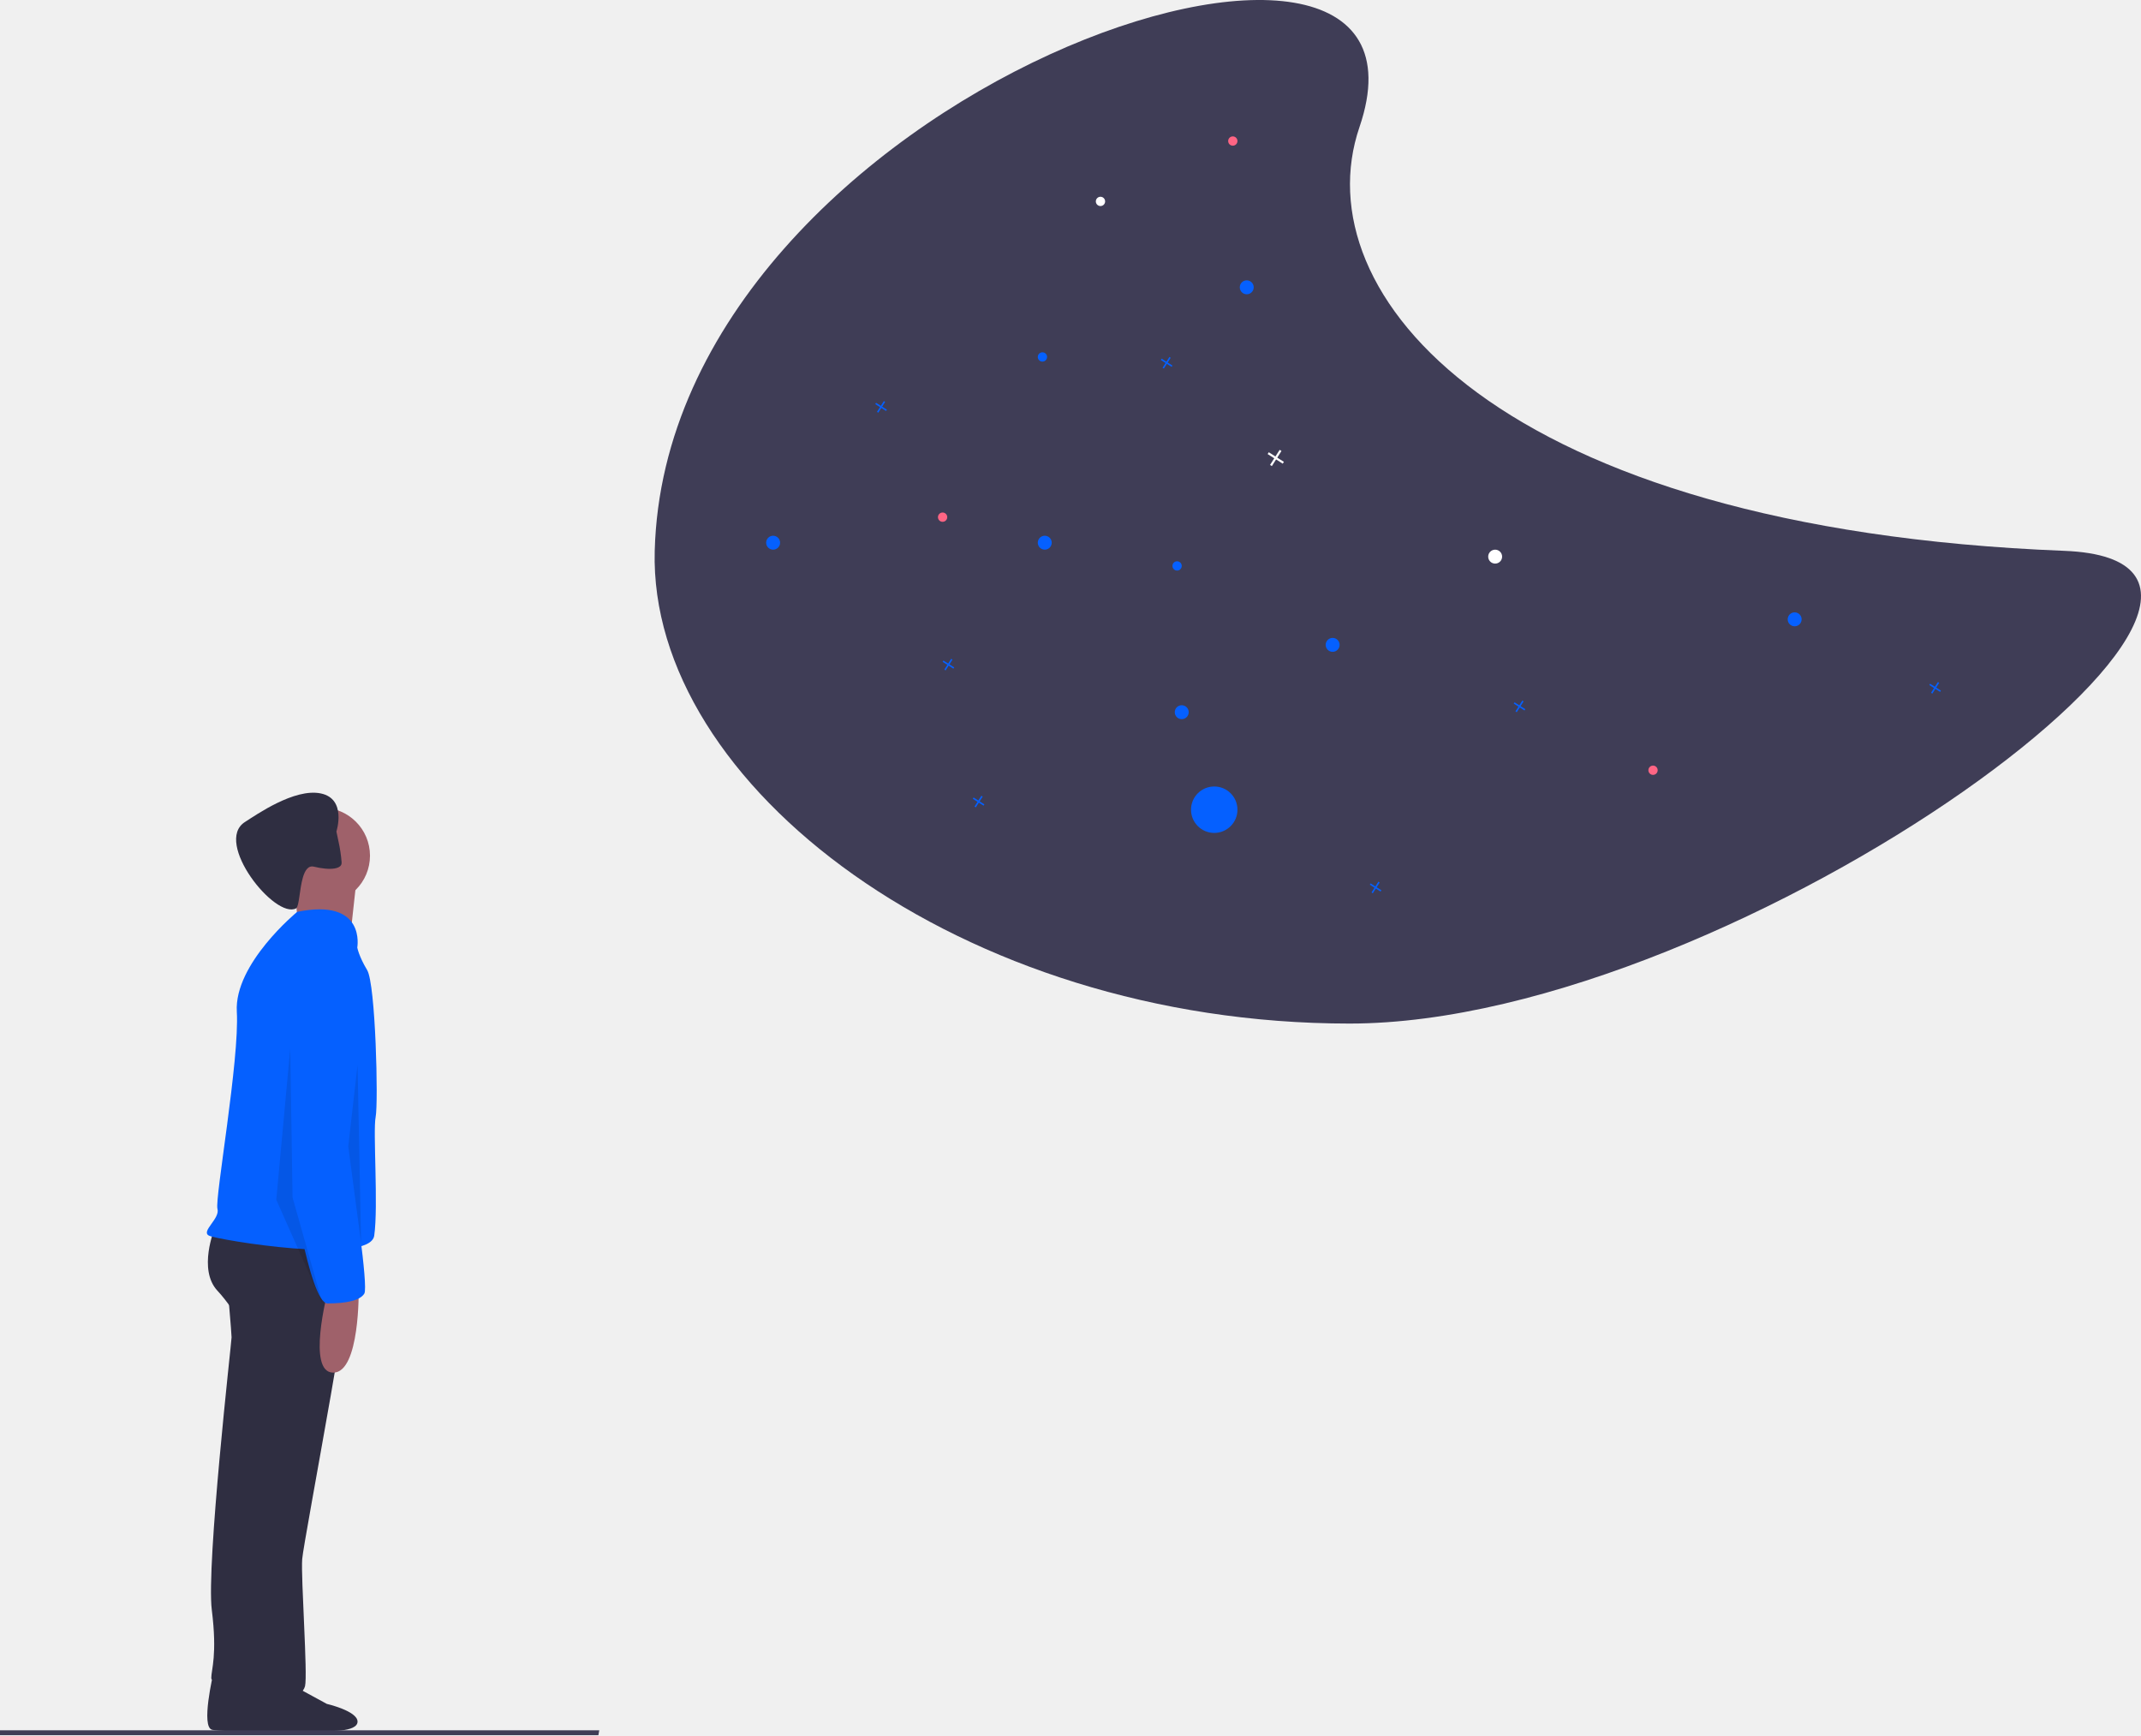
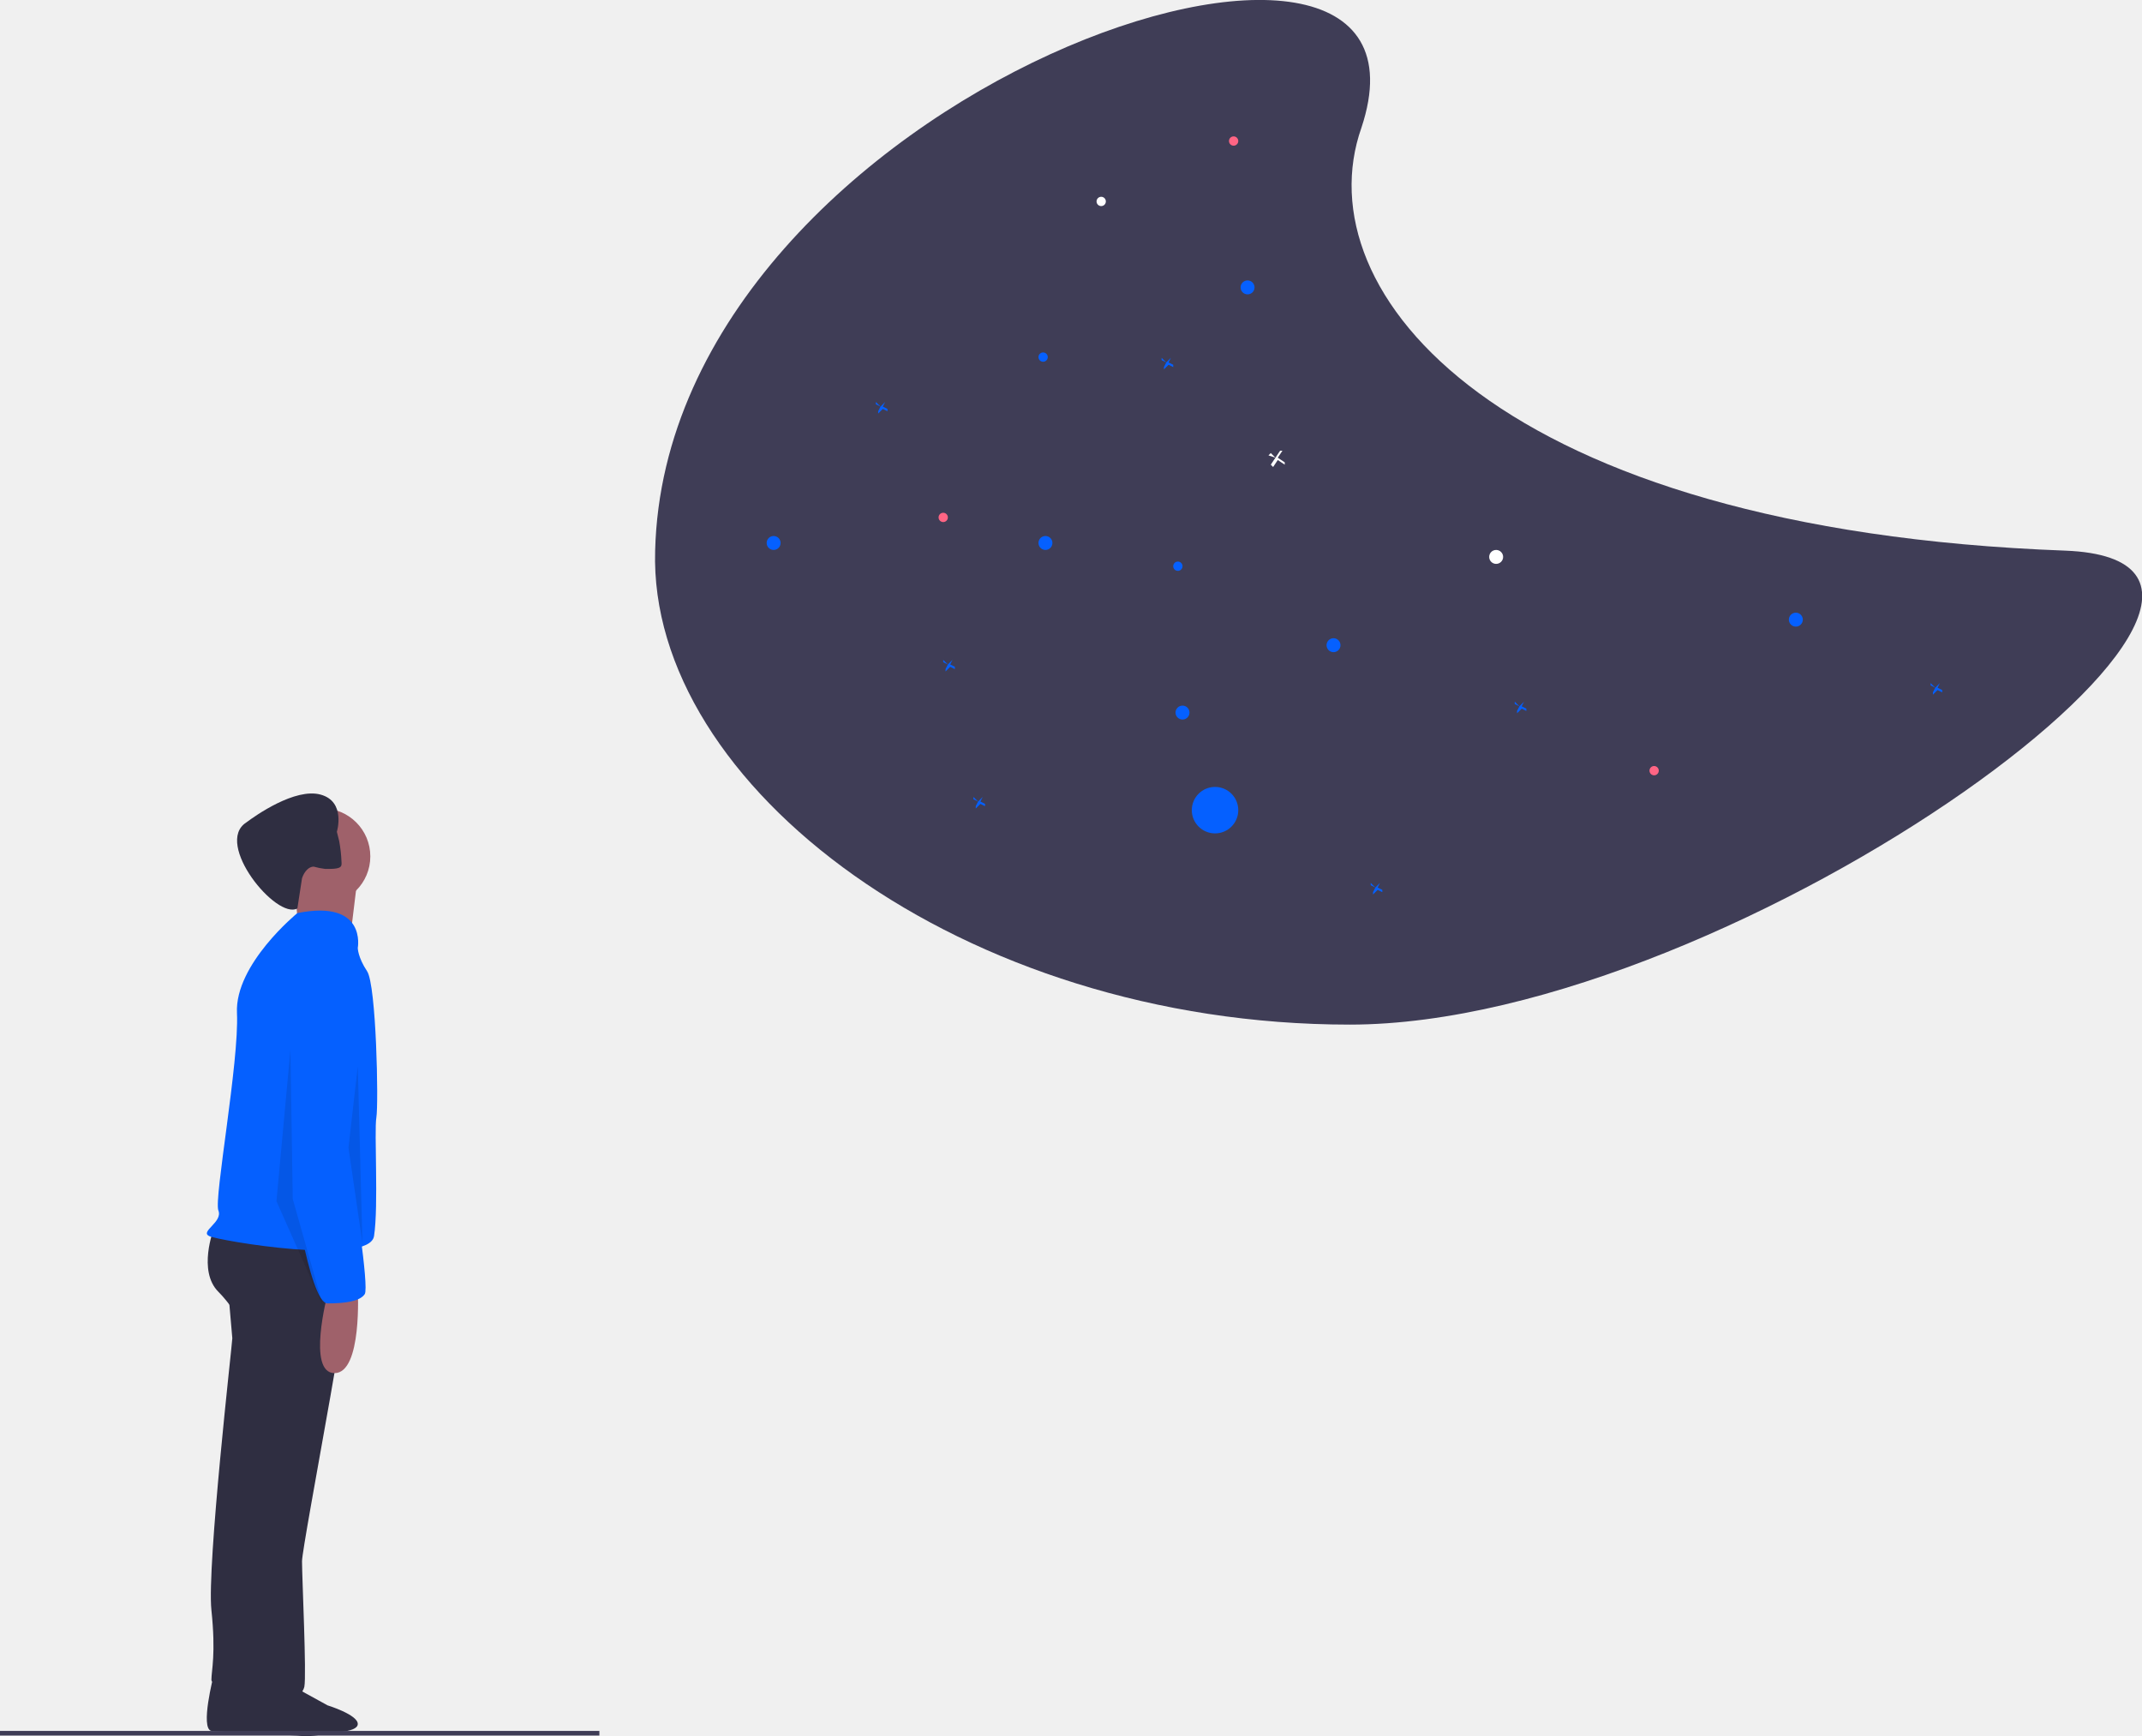
- <svg xmlns="http://www.w3.org/2000/svg" data-name="Layer 1" viewBox="0 0 922.185 747.357">
+ <svg xmlns="http://www.w3.org/2000/svg" data-name="Layer 1" viewBox="0 0 922 747">
  <defs />
-   <path fill="#3f3d56" d="M282.004 237.246c-2.68 100.756 131.629 203.611 299.277 203.611s434.629-198.637 307.83-203.611c-244.325-9.584-328.052-110.77-303.553-182.5 43.875-128.462-298.277-15.889-303.553 182.5z" />
-   <path fill="#0560ff" d="M505.004 157.445l-2.044-1.301 1.301-2.044-.558-.354-1.3 2.044-2.044-1.301-.355.557 2.044 1.301-1.301 2.044.558.355 1.3-2.044 2.044 1.3.355-.557zM657.004 305.445l-2.044-1.301 1.301-2.044-.558-.354-1.3 2.044-2.044-1.301-.355.557 2.044 1.301-1.301 2.044.558.355 1.3-2.044 2.044 1.3.355-.557zM411.004 287.445l-2.044-1.301 1.301-2.044-.558-.354-1.3 2.044-2.044-1.301-.355.557 2.044 1.301-1.301 2.044.558.355 1.3-2.044 2.044 1.3.355-.557zM595.004 383.445l-2.044-1.301 1.301-2.044-.558-.354-1.3 2.044-2.044-1.301-.355.557 2.044 1.301-1.301 2.044.558.355 1.3-2.044 2.044 1.3.355-.557zM424.004 346.445l-2.044-1.301 1.301-2.044-.558-.354-1.3 2.044-2.044-1.301-.355.557 2.044 1.301-1.301 2.044.558.355 1.3-2.044 2.044 1.3.355-.557zM836.004 297.445l-2.044-1.301 1.301-2.044-.558-.354-1.3 2.044-2.044-1.301-.355.557 2.044 1.301-1.301 2.044.558.355 1.3-2.044 2.044 1.3.355-.557zM382.004 176.445l-2.044-1.301 1.301-2.044-.558-.354-1.3 2.044-2.044-1.301-.355.557 2.044 1.301-1.301 2.044.558.355 1.3-2.044 2.044 1.3.355-.557z" />
-   <path fill="#fff" d="M553.004 198.924l-2.862-1.82 1.821-2.862-.78-.496-1.821 2.861-2.861-1.821-.497.781 2.862 1.82-1.821 2.862.78.497 1.821-2.862 2.861 1.821.497-.781z" />
-   <circle cx="450.004" cy="233.746" r="3" fill="#0560ff" />
-   <circle cx="333.004" cy="233.746" r="3" fill="#0560ff" />
-   <circle cx="537.004" cy="123.746" r="3" fill="#0560ff" />
-   <circle cx="509.004" cy="306.746" r="3" fill="#0560ff" />
-   <circle cx="507.004" cy="243.746" r="2" fill="#0560ff" />
-   <circle cx="712.004" cy="331.746" r="2" fill="#ff6584" />
-   <circle cx="406.004" cy="222.746" r="2" fill="#ff6584" />
-   <circle cx="531.004" cy="60.746" r="2" fill="#ff6584" />
-   <circle cx="449.004" cy="153.746" r="2" fill="#0560ff" />
-   <circle cx="474.004" cy="86.746" r="2" fill="#fff" />
-   <circle cx="773.004" cy="266.746" r="3" fill="#0560ff" />
-   <circle cx="574.004" cy="277.746" r="3" fill="#0560ff" />
-   <circle cx="523.004" cy="348.746" r="10" fill="#0560ff" />
-   <circle cx="644.004" cy="239.746" r="3" fill="#fff" />
-   <path fill="#2f2e41" d="M91.928 720.614s-5.597 23.406-.509 24.423 30.02.689 36.126 1.707 18.826-.689 18.826-5.268-13.229-7.632-13.229-7.632-18.826-10.176-19.335-10.685-21.879-2.544-21.879-2.544z" />
-   <path fill="#2f2e41" d="M97.921 553.492s1.825 20.684 1.825 22.509-10.95 97.944-8.517 117.411-.225 25.684-.225 29.334 19.692 2.3 19.692 2.3l21.292-134.444-10.95-40.151z" />
-   <path fill="#2f2e41" d="M99.052 725.738s-5.088 18.317 0 19.335 30.02-1.166 36.126-.148 18.826 1.166 18.826-3.414-13.229-7.632-13.229-7.632-18.826-10.176-19.335-10.685-22.388 2.544-22.388 2.544z" />
-   <path fill="#2f2e41" d="M92.446 529.158s-7.3 17.642 1.217 26.767 18.25 27.376 18.25 28.592-17.034 122.278-14.6 130.186 1.825 12.775 1.217 13.992 6.083 7.909 13.384 7.909 18.25-5.475 19.467-10.342-1.825-46.843-1.217-54.751 24.942-134.444 21.901-137.486-59.618-4.867-59.618-4.867z" />
-   <circle cx="138.68" cy="368.554" r="20.684" fill="#9f616a" />
-   <path fill="#9f616a" d="M125.905 378.896s4.258 22.509 1.217 24.942 23.117 6.083 23.117 6.083 3.042-29.809 3.65-32.851-27.984 1.825-27.984 1.825z" />
-   <path fill="#0560ff" d="M153.889 408.097s3.924-21.435-25.885-15.351c0 0-27.217 22.316-26 43s-9.558 80.637-8.341 84.895-7.3 9.734-3.65 11.559 69.351 12.775 71.176 0-.608-45.018.608-51.101 0-57.184-3.65-63.268-4.258-9.734-4.258-9.734z" />
-   <path fill="#9f616a" d="M141.114 556.533s-9.125 34.676 2.433 34.676 10.95-35.892 10.95-35.892z" />
-   <path fill="#2f2e41" d="M147.107 372.006c-.264 1.744-2.958 2.469-6.912 2.129l-.006-.001a33.145 33.145 0 01-4.966-.85c-2.468-.607-3.858 1.588-4.755 4.627-1.472 5.013-1.583 12.337-2.878 13.291-9.04 4.997-35.751-28.504-22.063-37.177 4.875-3.089 21.285-14.623 32.623-12.293s6.748 16.402 6.748 16.402.416 1.847.888 4.22a63.446 63.446 0 011.359 9.078 4.421 4.421 0 01-.037.573z" />
-   <path fill="#0560ff" d="M148.414 414.18s-20.684-1.217-22.509 29.201-1.217 59.01-1.217 59.618 8.517 58.401 16.425 58.401 13.992-1.217 15.817-4.258-4.867-46.843-4.867-46.843-3.042-46.234 1.825-60.835 5.475-33.459-5.475-35.284z" />
-   <path d="M125.004 451.746l-6 65 20 45-13-46-1-65M154.004 458.746l1.528 76.629-5.528-41.629 4-35z" opacity=".1" style="isolation:isolate" />
-   <path fill="#3f3d56" d="M257.738 747.357H0v-2.106h258.12l-.382 2.106z" />
+   <path fill="#3f3d56" d="M282 237c-3 101 132 204 299 204s435-199 308-204c-244-9-328-111-303-182 43-129-299-16-304 182z" />
+   <path fill="#0560ff" d="M505 157l-2-1 1-2-2 2-2-2v1l2 1-1 2v1l2-2 2 1v-1zm152 148l-2-1 1-2-2 2-2-2v1l2 1-1 2v1l2-2 2 1v-1zm-246-18l-2-1 1-2-2 2-2-2v1l2 1-1 2v1l2-2 2 1v-1zm184 96l-2-1 1-2-2 2-2-2v1l2 1-1 2v1l2-2 2 1v-1zm-171-37l-2-1 1-2-2 2-2-2v1l2 1-1 2v1l2-2 2 1v-1zm412-49l-2-1 1-2-2 2-2-2v1l2 1-1 2v1l2-2 2 1v-1zM382 176l-2-1 1-2-2 2-2-2v1l2 1-1 2v1l2-2 2 1v-1z" />
+   <path fill="#fff" d="M553 199l-3-2 2-3h-1l-2 3-2-2-1 1 3 1-2 3 1 1 2-3 3 2v-1z" />
+   <circle cx="450" cy="233.7" r="3" fill="#0560ff" />
+   <circle cx="333" cy="233.7" r="3" fill="#0560ff" />
+   <circle cx="537" cy="123.7" r="3" fill="#0560ff" />
+   <circle cx="509" cy="306.7" r="3" fill="#0560ff" />
+   <circle cx="507" cy="243.7" r="2" fill="#0560ff" />
+   <circle cx="712" cy="331.7" r="2" fill="#ff6584" />
+   <circle cx="406" cy="222.7" r="2" fill="#ff6584" />
+   <circle cx="531" cy="60.7" r="2" fill="#ff6584" />
+   <circle cx="449" cy="153.7" r="2" fill="#0560ff" />
+   <circle cx="474" cy="86.7" r="2" fill="#fff" />
+   <circle cx="773" cy="266.7" r="3" fill="#0560ff" />
+   <circle cx="574" cy="277.7" r="3" fill="#0560ff" />
+   <circle cx="523" cy="348.7" r="10" fill="#0560ff" />
+   <circle cx="644" cy="239.7" r="3" fill="#fff" />
+   <path fill="#2f2e41" d="M92 721s-6 23-1 24l37 2c7 1 18-1 18-6s-13-7-13-7l-19-11-22-2z" />
+   <path fill="#2f2e41" d="M98 553l2 23c0 2-11 98-9 117s0 26 0 30 20 2 20 2l21-134-11-41z" />
+   <path fill="#2f2e41" d="M99 726s-5 18 0 19 30-1 36 0 19 1 19-3-13-8-13-8l-20-11c-1-1-22 3-22 3z" />
+   <path fill="#2f2e41" d="M92 529s-7 18 2 27 18 27 18 29-17 122-15 130 2 12 2 14 6 8 13 8 18-6 19-11-1-47-1-54 25-135 22-138-60-5-60-5z" />
+   <circle cx="138.7" cy="368.6" r="20.7" fill="#9f616a" />
+   <path fill="#9f616a" d="M126 379s4 22 1 25 23 6 23 6l4-33c1-3-28 2-28 2z" />
+   <path fill="#0560ff" d="M154 408s4-21-26-15c0 0-27 22-26 43s-10 80-8 85-8 9-4 11 69 13 71 0 0-45 1-51 0-57-4-63-4-10-4-10z" />
+   <path fill="#9f616a" d="M141 557s-9 34 3 34 10-36 10-36z" />
+   <path fill="#2f2e41" d="M147 372c0 2-3 2-7 2a33 33 0 01-5-1c-2 0-4 2-5 5l-2 13c-9 5-36-28-22-37 4-3 21-15 32-12s7 16 7 16l1 4a63 63 0 011 9 4 4 0 010 1z" />
+   <path fill="#0560ff" d="M148 414s-20-1-22 29-1 59-1 60 8 58 16 58 14-1 16-4-5-47-5-47-3-46 2-61 5-33-6-35z" />
+   <path d="M125 452l-6 65 20 45-13-46-1-65m29 8l2 76-6-41 4-35z" opacity=".1" style="isolation:isolate" />
+   <path fill="#3f3d56" d="M258 747H0v-2h258v2z" />
</svg>
